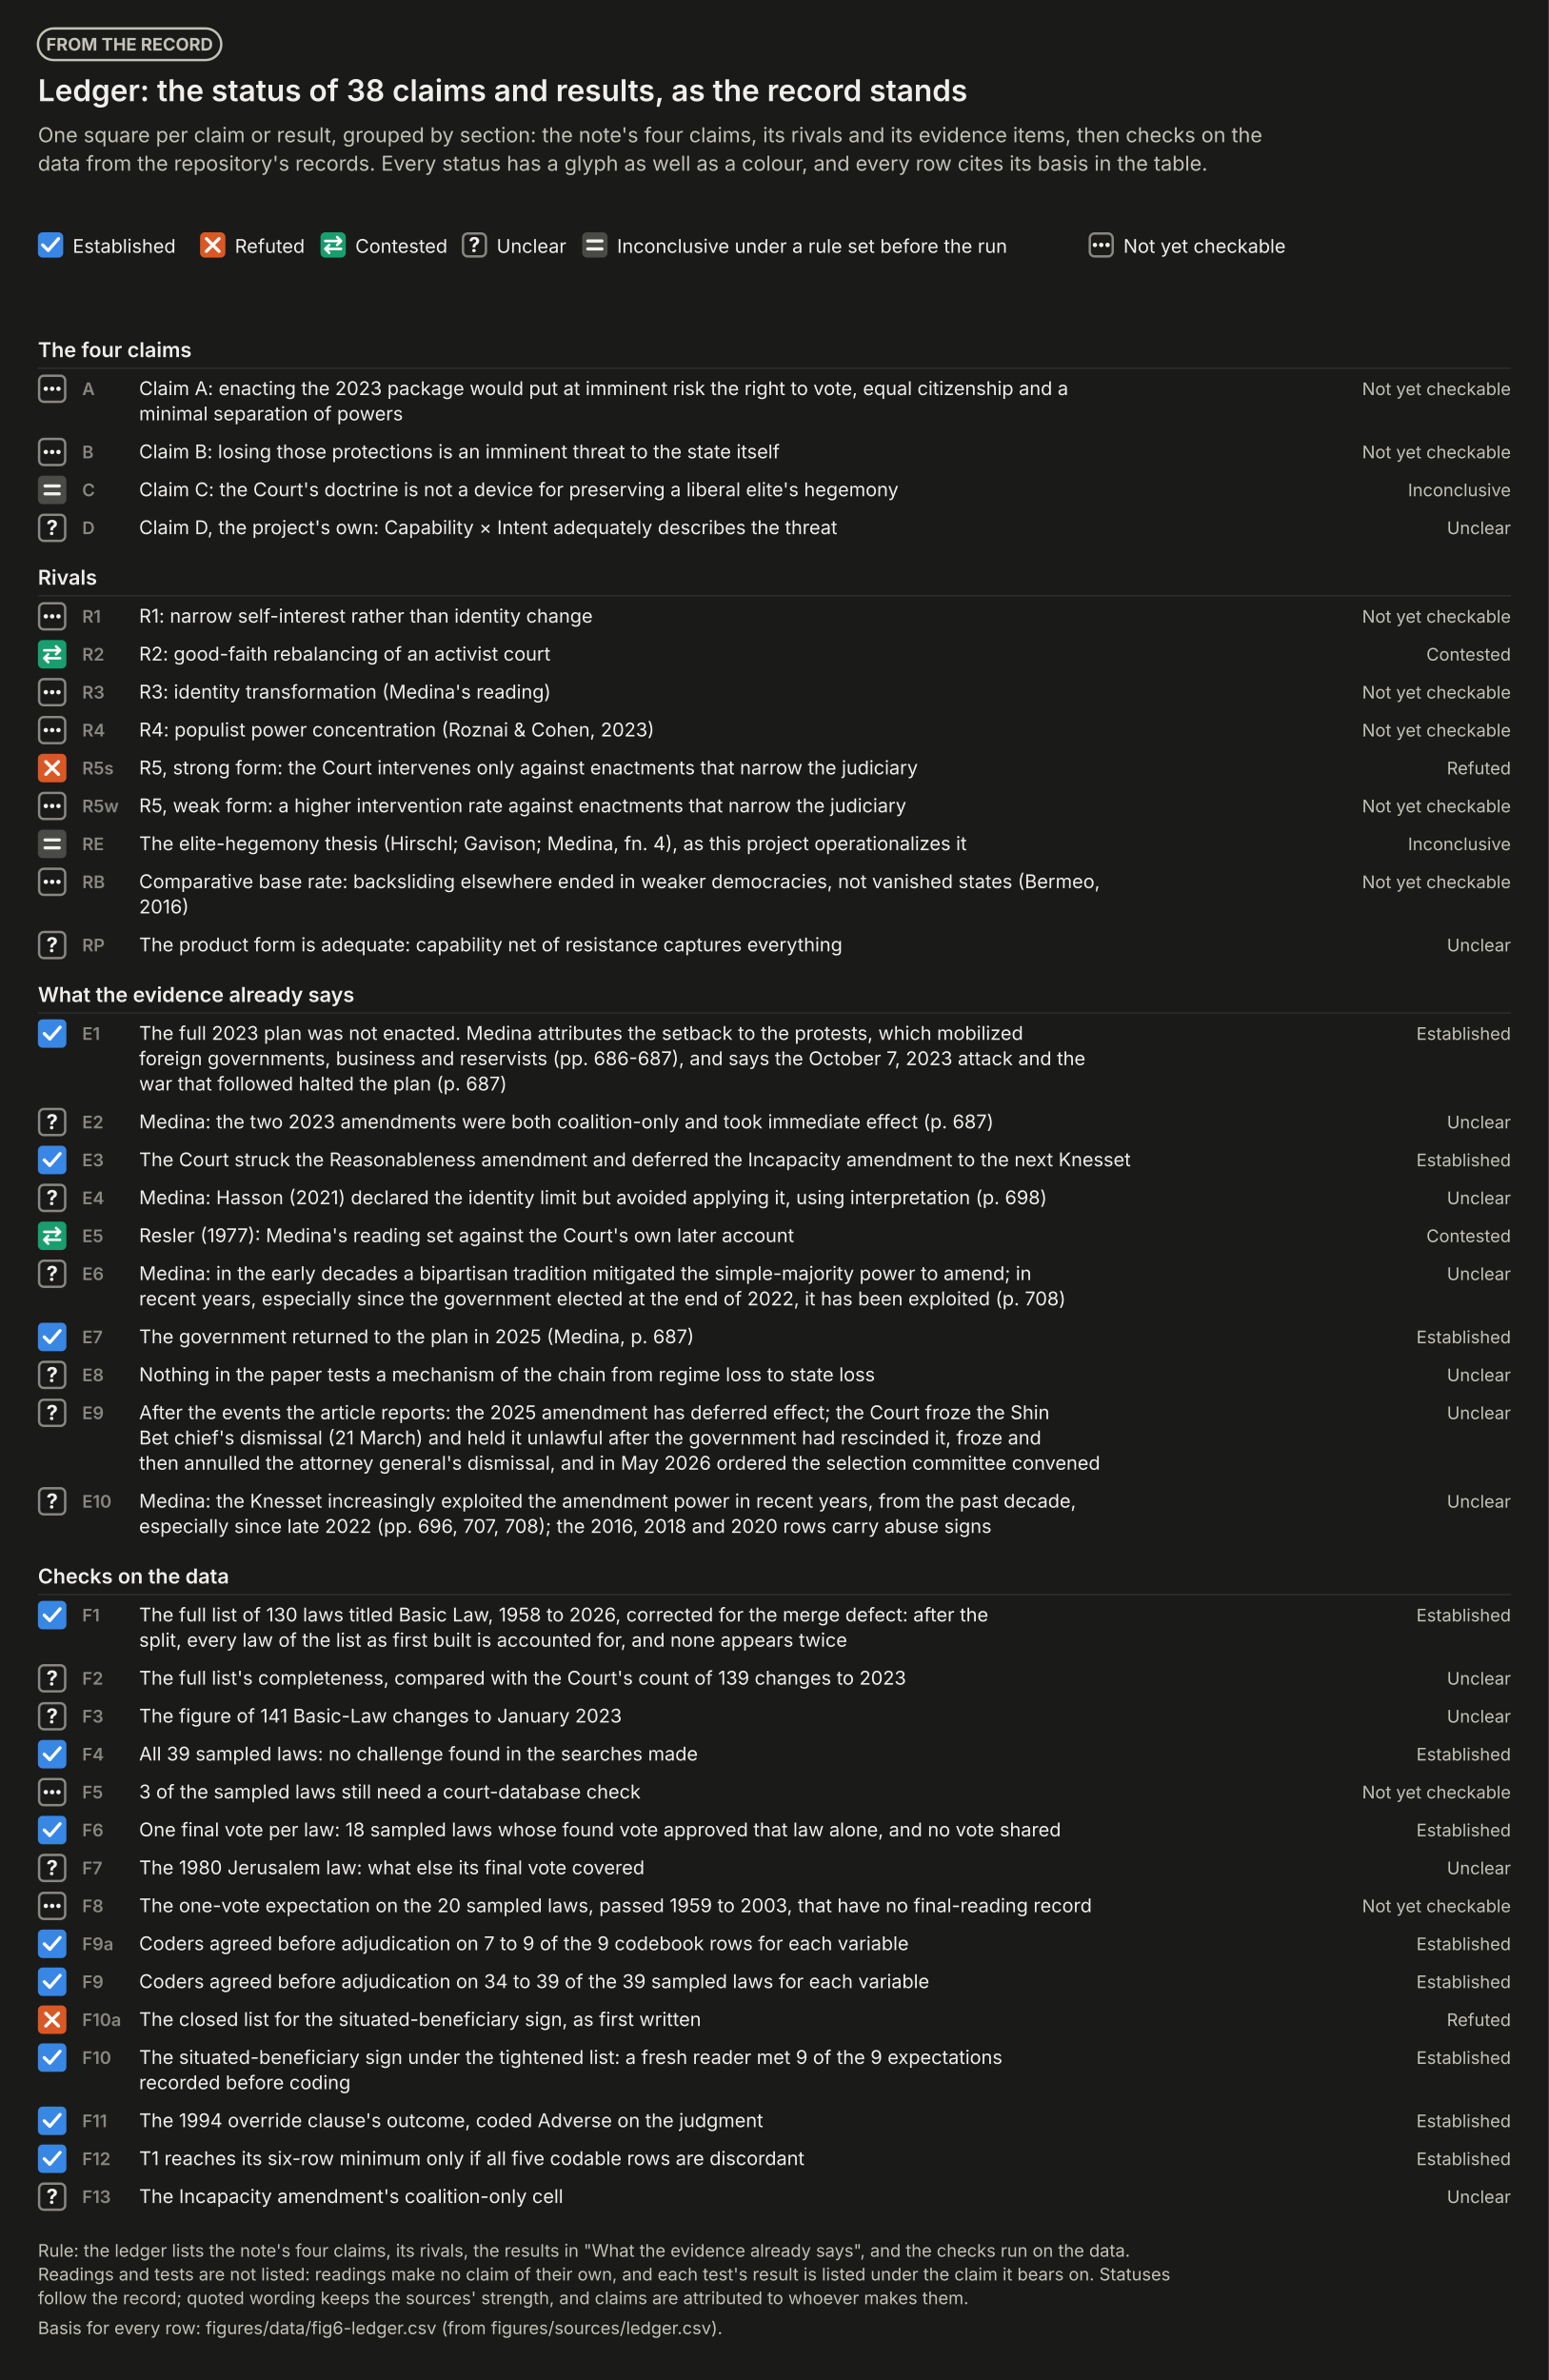
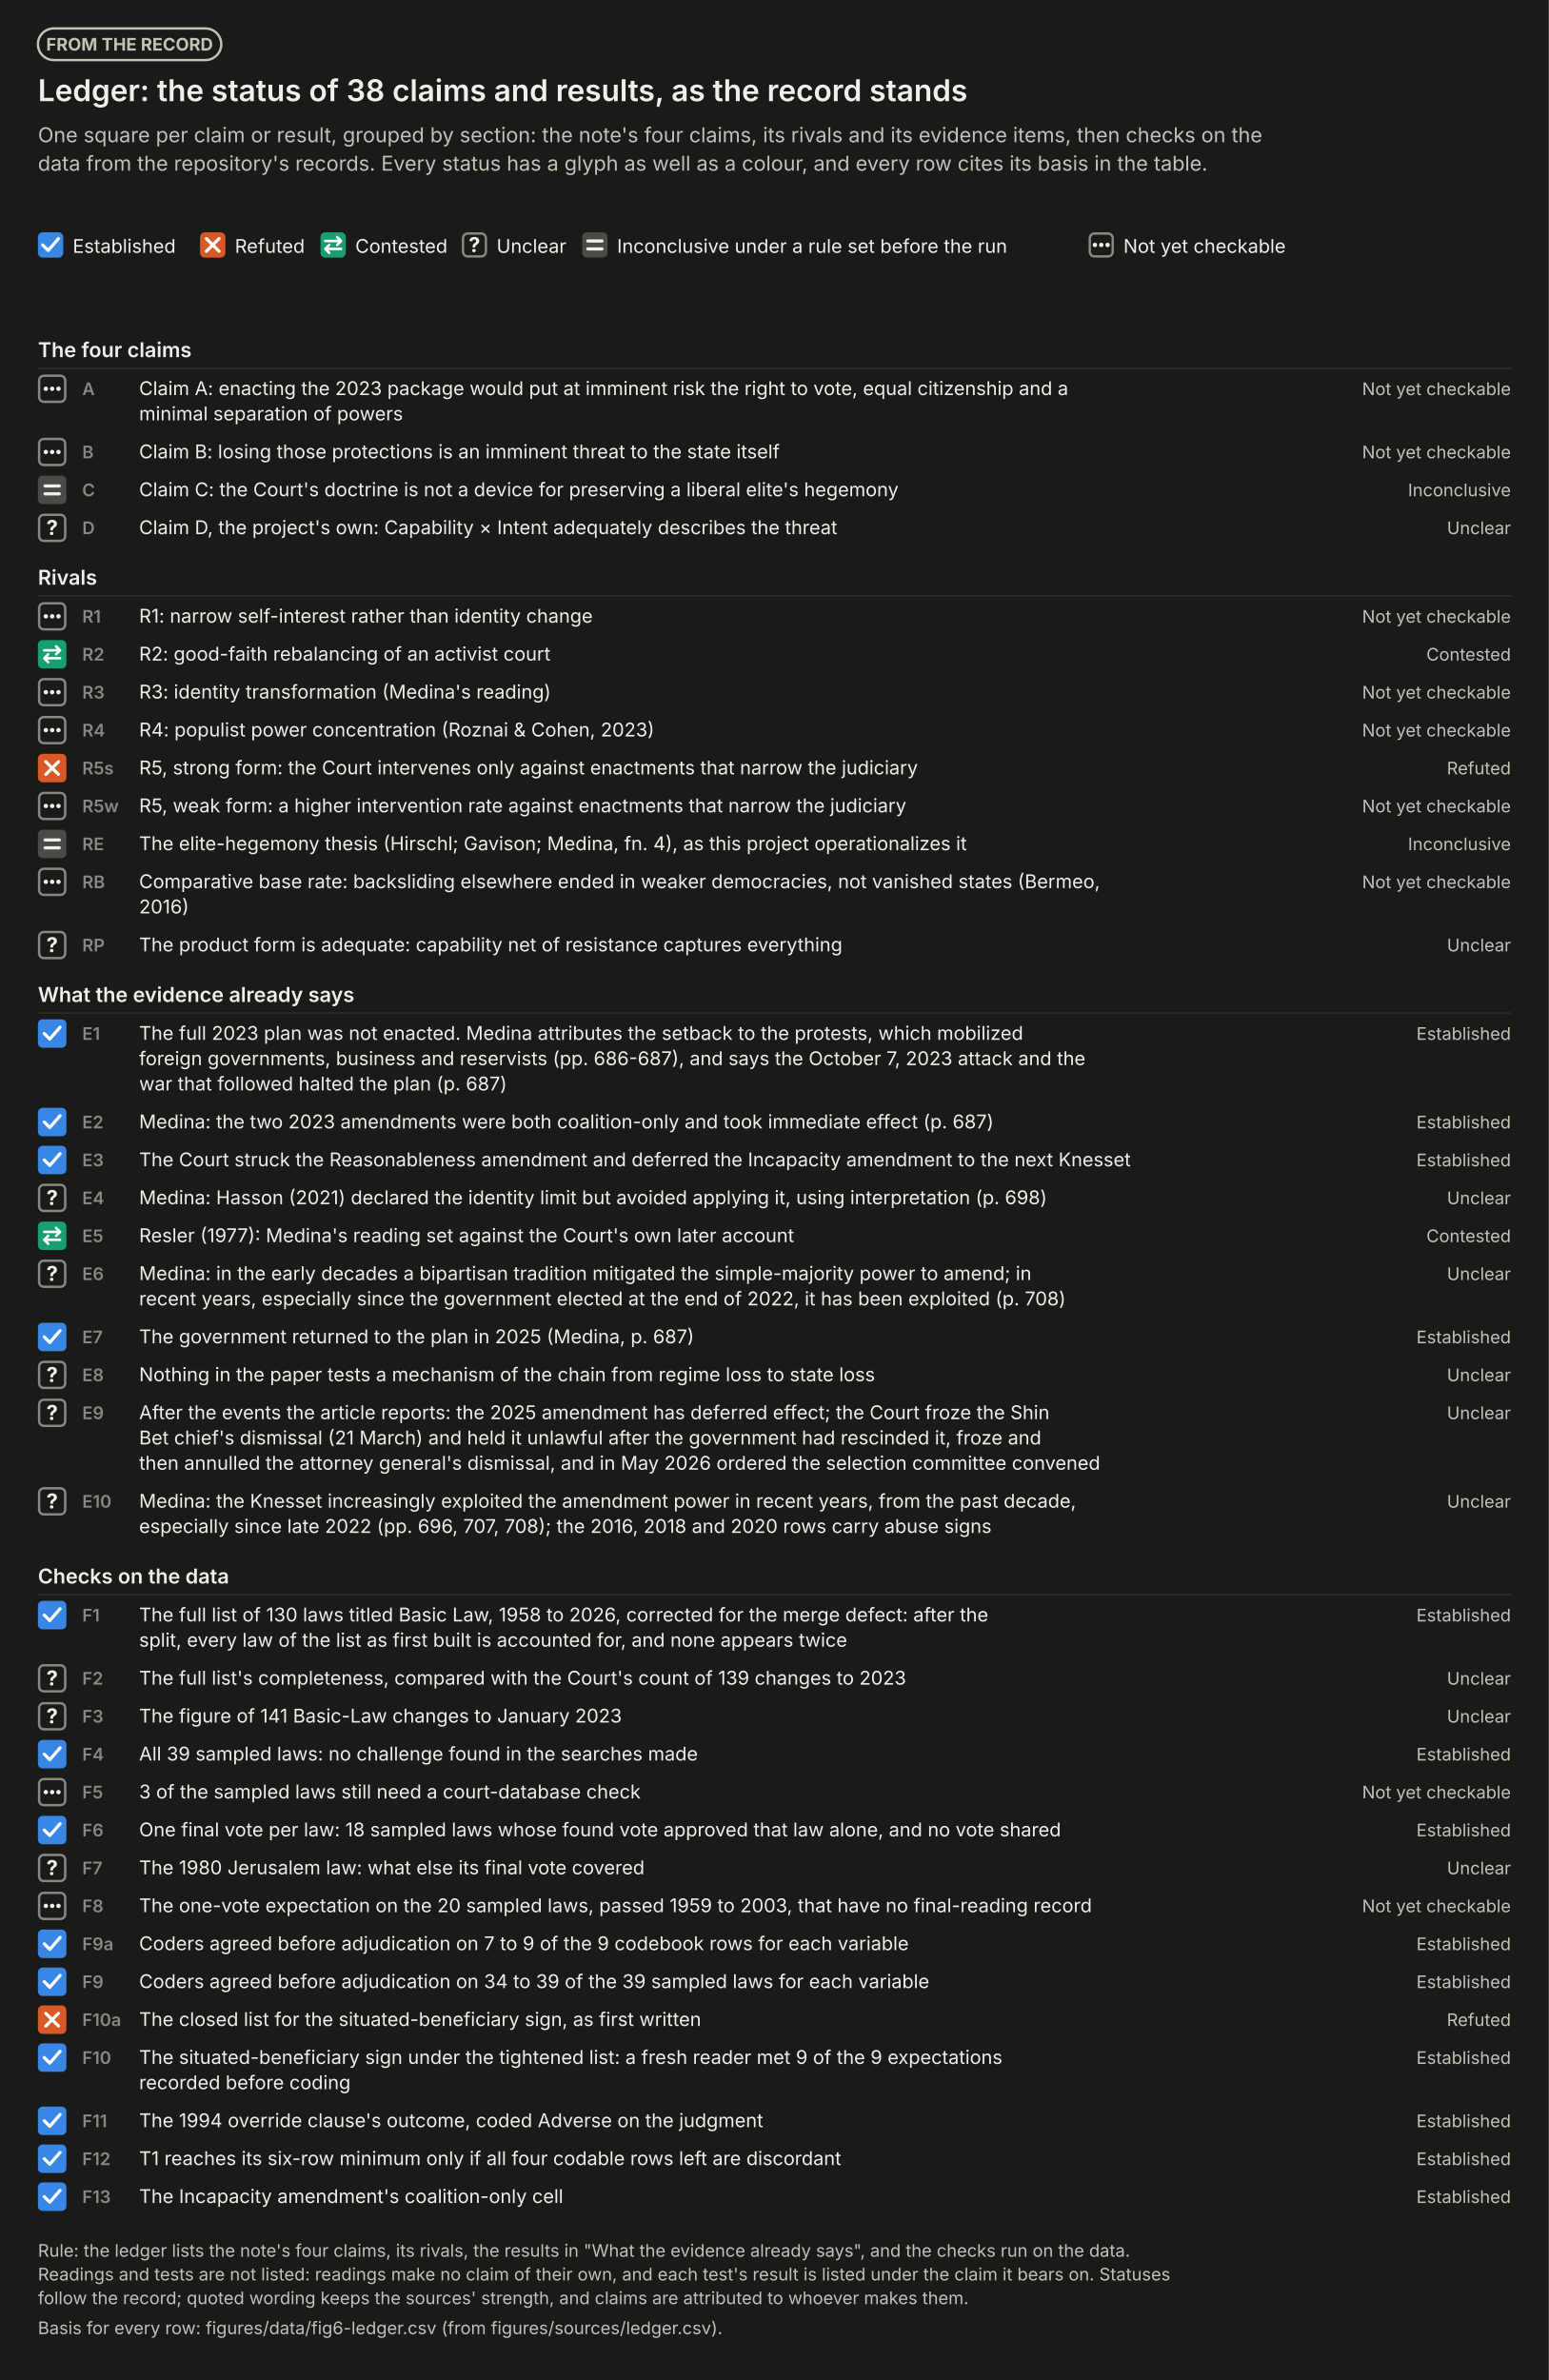
<svg xmlns="http://www.w3.org/2000/svg" width="980" height="1506" viewBox="0 0 980 1506" role="img" aria-labelledby="t d" font-family="system-ui, -apple-system, 'Segoe UI', sans-serif">
  <rect width="980" height="1506" fill="#1a1a19" />
  <rect x="24" y="18" width="116" height="20" rx="10" fill="none" stroke="#c3c2b7" stroke-width="1.5" />
  <text x="82.0" y="32.0" font-size="11" font-weight="bold" text-anchor="middle" fill="#c3c2b7">FROM THE RECORD</text>
  <text x="24.0" y="64.0" font-size="19" font-weight="600" text-anchor="start" fill="#f0efec">Ledger: the status of 38 claims and results, as the record stands</text>
  <text x="24.0" y="90.0" font-size="13" font-weight="normal" text-anchor="start" fill="#c3c2b7">One square per claim or result, grouped by section: the note's four claims, its rivals and its evidence items, then checks on the</text>
  <text x="24.0" y="108.0" font-size="13" font-weight="normal" text-anchor="start" fill="#c3c2b7">data from the repository's records. Every status has a glyph as well as a colour, and every row cites its basis in the table.</text>
  <rect x="24" y="147" width="16" height="16" rx="3" fill="#3987e5" />
  <polyline points="27.0,155.0 30.5,158.5 37.0,151.0" fill="none" stroke="#ffffff" stroke-width="2" stroke-linecap="round" stroke-linejoin="round" />
  <text x="46.0" y="160.0" font-size="12" font-weight="normal" text-anchor="start" fill="#f0efec">Established</text>
  <rect x="126.6" y="147" width="16" height="16" rx="3" fill="#d95926" />
  <path d="M130.6,151.0L138.6,159.0M138.6,151.0L130.6,159.0" stroke="#ffffff" stroke-width="2" stroke-linecap="round" />
  <text x="148.6" y="160.0" font-size="12" font-weight="normal" text-anchor="start" fill="#f0efec">Refuted</text>
  <rect x="202.8" y="147" width="16" height="16" rx="3" fill="#199e70" />
  <path d="M205.8,152.5H215.8M213.3,150.0L215.8,152.5L213.3,155.0M215.8,157.5H205.8M208.3,155.0L205.8,157.5L208.3,160.0" stroke="#ffffff" stroke-width="1.6" fill="none" stroke-linecap="round" stroke-linejoin="round" />
  <text x="224.8" y="160.0" font-size="12" font-weight="normal" text-anchor="start" fill="#f0efec">Contested</text>
  <rect x="292.95" y="147.75" width="14.5" height="14.5" rx="3" fill="none" stroke="#898781" stroke-width="1.5" />
  <text x="300.2" y="159.5" font-size="13" font-weight="bold" text-anchor="middle" fill="#f0efec">?</text>
  <text x="314.2" y="160.0" font-size="12" font-weight="normal" text-anchor="start" fill="#f0efec">Unclear</text>
  <rect x="368.4" y="147" width="16" height="16" rx="3" fill="#4a4a46" />
  <path d="M371.9,152.5H380.9M371.9,157.5H380.9" stroke="#f0efec" stroke-width="2" stroke-linecap="round" />
  <text x="390.4" y="160.0" font-size="12" font-weight="normal" text-anchor="start" fill="#f0efec">Inconclusive under a rule set before the run</text>
  <rect x="689.55" y="147.75" width="14.5" height="14.5" rx="3" fill="none" stroke="#898781" stroke-width="1.5" />
  <circle cx="692.8" cy="155.0" r="1.4" fill="#f0efec" />
  <circle cx="696.8" cy="155.0" r="1.4" fill="#f0efec" />
  <circle cx="700.8" cy="155.0" r="1.4" fill="#f0efec" />
  <text x="710.8" y="160.0" font-size="12" font-weight="normal" text-anchor="start" fill="#f0efec">Not yet checkable</text>
  <text x="24.0" y="226.0" font-size="13" font-weight="600" text-anchor="start" fill="#f0efec">The four claims</text>
  <line x1="24" x2="956" y1="233" y2="233" stroke="#2c2c2a" />
  <rect x="24.75" y="237.75" width="16.5" height="16.5" rx="3" fill="none" stroke="#898781" stroke-width="1.5" />
  <circle cx="29.0" cy="246.0" r="1.4" fill="#f0efec" />
  <circle cx="33.0" cy="246.0" r="1.4" fill="#f0efec" />
  <circle cx="37.0" cy="246.0" r="1.4" fill="#f0efec" />
  <text x="52.0" y="250.0" font-size="11" font-weight="600" text-anchor="start" fill="#898781">A</text>
  <text x="88.0" y="250.0" font-size="12" font-weight="normal" text-anchor="start" fill="#f0efec">Claim A: enacting the 2023 package would put at imminent risk the right to vote, equal citizenship and a</text>
  <text x="88.0" y="266.0" font-size="12" font-weight="normal" text-anchor="start" fill="#f0efec">minimal separation of powers</text>
  <text x="956.0" y="250.0" font-size="11" font-weight="normal" text-anchor="end" fill="#c3c2b7">Not yet checkable</text>
  <rect x="24.75" y="277.75" width="16.5" height="16.5" rx="3" fill="none" stroke="#898781" stroke-width="1.5" />
  <circle cx="29.0" cy="286.0" r="1.4" fill="#f0efec" />
  <circle cx="33.0" cy="286.0" r="1.4" fill="#f0efec" />
  <circle cx="37.0" cy="286.0" r="1.4" fill="#f0efec" />
  <text x="52.0" y="290.0" font-size="11" font-weight="600" text-anchor="start" fill="#898781">B</text>
  <text x="88.0" y="290.0" font-size="12" font-weight="normal" text-anchor="start" fill="#f0efec">Claim B: losing those protections is an imminent threat to the state itself</text>
  <text x="956.0" y="290.0" font-size="11" font-weight="normal" text-anchor="end" fill="#c3c2b7">Not yet checkable</text>
  <rect x="24" y="301" width="18" height="18" rx="3" fill="#4a4a46" />
  <path d="M28.5,307.5H37.5M28.5,312.5H37.5" stroke="#f0efec" stroke-width="2" stroke-linecap="round" />
  <text x="52.0" y="314.0" font-size="11" font-weight="600" text-anchor="start" fill="#898781">C</text>
  <text x="88.0" y="314.0" font-size="12" font-weight="normal" text-anchor="start" fill="#f0efec">Claim C: the Court's doctrine is not a device for preserving a liberal elite's hegemony</text>
  <text x="956.0" y="314.0" font-size="11" font-weight="normal" text-anchor="end" fill="#c3c2b7">Inconclusive</text>
  <rect x="24.75" y="325.75" width="16.5" height="16.5" rx="3" fill="none" stroke="#898781" stroke-width="1.5" />
  <text x="33.0" y="338.5" font-size="13" font-weight="bold" text-anchor="middle" fill="#f0efec">?</text>
  <text x="52.0" y="338.0" font-size="11" font-weight="600" text-anchor="start" fill="#898781">D</text>
  <text x="88.0" y="338.0" font-size="12" font-weight="normal" text-anchor="start" fill="#f0efec">Claim D, the project's own: Capability × Intent adequately describes the threat</text>
  <text x="956.0" y="338.0" font-size="11" font-weight="normal" text-anchor="end" fill="#c3c2b7">Unclear</text>
  <text x="24.0" y="370.0" font-size="13" font-weight="600" text-anchor="start" fill="#f0efec">Rivals</text>
  <line x1="24" x2="956" y1="377" y2="377" stroke="#2c2c2a" />
  <rect x="24.75" y="381.75" width="16.5" height="16.5" rx="3" fill="none" stroke="#898781" stroke-width="1.5" />
  <circle cx="29.0" cy="390.0" r="1.4" fill="#f0efec" />
  <circle cx="33.0" cy="390.0" r="1.4" fill="#f0efec" />
  <circle cx="37.0" cy="390.0" r="1.4" fill="#f0efec" />
  <text x="52.0" y="394.0" font-size="11" font-weight="600" text-anchor="start" fill="#898781">R1</text>
  <text x="88.0" y="394.0" font-size="12" font-weight="normal" text-anchor="start" fill="#f0efec">R1: narrow self-interest rather than identity change</text>
  <text x="956.0" y="394.0" font-size="11" font-weight="normal" text-anchor="end" fill="#c3c2b7">Not yet checkable</text>
  <rect x="24" y="405" width="18" height="18" rx="3" fill="#199e70" />
  <path d="M28.0,411.5H38.0M35.5,409.0L38.0,411.5L35.5,414.0M38.0,416.5H28.0M30.5,414.0L28.0,416.5L30.5,419.0" stroke="#ffffff" stroke-width="1.6" fill="none" stroke-linecap="round" stroke-linejoin="round" />
  <text x="52.0" y="418.0" font-size="11" font-weight="600" text-anchor="start" fill="#898781">R2</text>
  <text x="88.0" y="418.0" font-size="12" font-weight="normal" text-anchor="start" fill="#f0efec">R2: good-faith rebalancing of an activist court</text>
  <text x="956.0" y="418.0" font-size="11" font-weight="normal" text-anchor="end" fill="#c3c2b7">Contested</text>
  <rect x="24.75" y="429.75" width="16.5" height="16.5" rx="3" fill="none" stroke="#898781" stroke-width="1.5" />
  <circle cx="29.0" cy="438.0" r="1.4" fill="#f0efec" />
  <circle cx="33.0" cy="438.0" r="1.4" fill="#f0efec" />
  <circle cx="37.0" cy="438.0" r="1.4" fill="#f0efec" />
  <text x="52.0" y="442.0" font-size="11" font-weight="600" text-anchor="start" fill="#898781">R3</text>
  <text x="88.0" y="442.0" font-size="12" font-weight="normal" text-anchor="start" fill="#f0efec">R3: identity transformation (Medina's reading)</text>
  <text x="956.0" y="442.0" font-size="11" font-weight="normal" text-anchor="end" fill="#c3c2b7">Not yet checkable</text>
  <rect x="24.75" y="453.75" width="16.5" height="16.5" rx="3" fill="none" stroke="#898781" stroke-width="1.5" />
  <circle cx="29.0" cy="462.0" r="1.4" fill="#f0efec" />
  <circle cx="33.0" cy="462.0" r="1.4" fill="#f0efec" />
  <circle cx="37.0" cy="462.0" r="1.4" fill="#f0efec" />
  <text x="52.0" y="466.0" font-size="11" font-weight="600" text-anchor="start" fill="#898781">R4</text>
  <text x="88.0" y="466.0" font-size="12" font-weight="normal" text-anchor="start" fill="#f0efec">R4: populist power concentration (Roznai &amp; Cohen, 2023)</text>
  <text x="956.0" y="466.0" font-size="11" font-weight="normal" text-anchor="end" fill="#c3c2b7">Not yet checkable</text>
  <rect x="24" y="477" width="18" height="18" rx="3" fill="#d95926" />
  <path d="M29.0,482.0L37.0,490.0M37.0,482.0L29.0,490.0" stroke="#ffffff" stroke-width="2" stroke-linecap="round" />
  <text x="52.0" y="490.0" font-size="11" font-weight="600" text-anchor="start" fill="#898781">R5s</text>
  <text x="88.0" y="490.0" font-size="12" font-weight="normal" text-anchor="start" fill="#f0efec">R5, strong form: the Court intervenes only against enactments that narrow the judiciary</text>
  <text x="956.0" y="490.0" font-size="11" font-weight="normal" text-anchor="end" fill="#c3c2b7">Refuted</text>
  <rect x="24.75" y="501.75" width="16.5" height="16.5" rx="3" fill="none" stroke="#898781" stroke-width="1.5" />
  <circle cx="29.0" cy="510.0" r="1.4" fill="#f0efec" />
  <circle cx="33.0" cy="510.0" r="1.4" fill="#f0efec" />
  <circle cx="37.0" cy="510.0" r="1.4" fill="#f0efec" />
  <text x="52.0" y="514.0" font-size="11" font-weight="600" text-anchor="start" fill="#898781">R5w</text>
  <text x="88.0" y="514.0" font-size="12" font-weight="normal" text-anchor="start" fill="#f0efec">R5, weak form: a higher intervention rate against enactments that narrow the judiciary</text>
  <text x="956.0" y="514.0" font-size="11" font-weight="normal" text-anchor="end" fill="#c3c2b7">Not yet checkable</text>
  <rect x="24" y="525" width="18" height="18" rx="3" fill="#4a4a46" />
  <path d="M28.5,531.5H37.5M28.5,536.5H37.5" stroke="#f0efec" stroke-width="2" stroke-linecap="round" />
  <text x="52.0" y="538.0" font-size="11" font-weight="600" text-anchor="start" fill="#898781">RE</text>
  <text x="88.0" y="538.0" font-size="12" font-weight="normal" text-anchor="start" fill="#f0efec">The elite-hegemony thesis (Hirschl; Gavison; Medina, fn. 4), as this project operationalizes it</text>
  <text x="956.0" y="538.0" font-size="11" font-weight="normal" text-anchor="end" fill="#c3c2b7">Inconclusive</text>
  <rect x="24.75" y="549.75" width="16.5" height="16.5" rx="3" fill="none" stroke="#898781" stroke-width="1.5" />
  <circle cx="29.0" cy="558.0" r="1.4" fill="#f0efec" />
  <circle cx="33.0" cy="558.0" r="1.4" fill="#f0efec" />
  <circle cx="37.0" cy="558.0" r="1.4" fill="#f0efec" />
  <text x="52.0" y="562.0" font-size="11" font-weight="600" text-anchor="start" fill="#898781">RB</text>
  <text x="88.0" y="562.0" font-size="12" font-weight="normal" text-anchor="start" fill="#f0efec">Comparative base rate: backsliding elsewhere ended in weaker democracies, not vanished states (Bermeo,</text>
  <text x="88.0" y="578.0" font-size="12" font-weight="normal" text-anchor="start" fill="#f0efec">2016)</text>
  <text x="956.0" y="562.0" font-size="11" font-weight="normal" text-anchor="end" fill="#c3c2b7">Not yet checkable</text>
  <rect x="24.75" y="589.75" width="16.5" height="16.5" rx="3" fill="none" stroke="#898781" stroke-width="1.5" />
  <text x="33.0" y="602.5" font-size="13" font-weight="bold" text-anchor="middle" fill="#f0efec">?</text>
  <text x="52.0" y="602.0" font-size="11" font-weight="600" text-anchor="start" fill="#898781">RP</text>
  <text x="88.0" y="602.0" font-size="12" font-weight="normal" text-anchor="start" fill="#f0efec">The product form is adequate: capability net of resistance captures everything</text>
  <text x="956.0" y="602.0" font-size="11" font-weight="normal" text-anchor="end" fill="#c3c2b7">Unclear</text>
  <text x="24.0" y="634.0" font-size="13" font-weight="600" text-anchor="start" fill="#f0efec">What the evidence already says</text>
  <line x1="24" x2="956" y1="641" y2="641" stroke="#2c2c2a" />
  <rect x="24" y="645" width="18" height="18" rx="3" fill="#3987e5" />
  <polyline points="28.0,654.0 31.5,657.5 38.0,650.0" fill="none" stroke="#ffffff" stroke-width="2" stroke-linecap="round" stroke-linejoin="round" />
  <text x="52.0" y="658.0" font-size="11" font-weight="600" text-anchor="start" fill="#898781">E1</text>
  <text x="88.0" y="658.0" font-size="12" font-weight="normal" text-anchor="start" fill="#f0efec">The full 2023 plan was not enacted. Medina attributes the setback to the protests, which mobilized</text>
  <text x="88.0" y="674.0" font-size="12" font-weight="normal" text-anchor="start" fill="#f0efec">foreign governments, business and reservists (pp. 686-687), and says the October 7, 2023 attack and the</text>
  <text x="88.0" y="690.0" font-size="12" font-weight="normal" text-anchor="start" fill="#f0efec">war that followed halted the plan (p. 687)</text>
  <text x="956.0" y="658.0" font-size="11" font-weight="normal" text-anchor="end" fill="#c3c2b7">Established</text>
-   <rect x="24.75" y="701.75" width="16.5" height="16.5" rx="3" fill="none" stroke="#898781" stroke-width="1.5" />
-   <text x="33.0" y="714.5" font-size="13" font-weight="bold" text-anchor="middle" fill="#f0efec">?</text>
+   <rect x="24" y="701" width="18" height="18" rx="3" fill="#3987e5" />
+   <polyline points="28.0,710.0 31.5,713.5 38.0,706.0" fill="none" stroke="#ffffff" stroke-width="2" stroke-linecap="round" stroke-linejoin="round" />
  <text x="52.0" y="714.0" font-size="11" font-weight="600" text-anchor="start" fill="#898781">E2</text>
  <text x="88.0" y="714.0" font-size="12" font-weight="normal" text-anchor="start" fill="#f0efec">Medina: the two 2023 amendments were both coalition-only and took immediate effect (p. 687)</text>
-   <text x="956.0" y="714.0" font-size="11" font-weight="normal" text-anchor="end" fill="#c3c2b7">Unclear</text>
+   <text x="956.0" y="714.0" font-size="11" font-weight="normal" text-anchor="end" fill="#c3c2b7">Established</text>
  <rect x="24" y="725" width="18" height="18" rx="3" fill="#3987e5" />
  <polyline points="28.0,734.0 31.5,737.5 38.0,730.0" fill="none" stroke="#ffffff" stroke-width="2" stroke-linecap="round" stroke-linejoin="round" />
  <text x="52.0" y="738.0" font-size="11" font-weight="600" text-anchor="start" fill="#898781">E3</text>
  <text x="88.0" y="738.0" font-size="12" font-weight="normal" text-anchor="start" fill="#f0efec">The Court struck the Reasonableness amendment and deferred the Incapacity amendment to the next Knesset</text>
  <text x="956.0" y="738.0" font-size="11" font-weight="normal" text-anchor="end" fill="#c3c2b7">Established</text>
  <rect x="24.75" y="749.75" width="16.5" height="16.5" rx="3" fill="none" stroke="#898781" stroke-width="1.5" />
  <text x="33.0" y="762.5" font-size="13" font-weight="bold" text-anchor="middle" fill="#f0efec">?</text>
  <text x="52.0" y="762.0" font-size="11" font-weight="600" text-anchor="start" fill="#898781">E4</text>
  <text x="88.0" y="762.0" font-size="12" font-weight="normal" text-anchor="start" fill="#f0efec">Medina: Hasson (2021) declared the identity limit but avoided applying it, using interpretation (p. 698)</text>
  <text x="956.0" y="762.0" font-size="11" font-weight="normal" text-anchor="end" fill="#c3c2b7">Unclear</text>
  <rect x="24" y="773" width="18" height="18" rx="3" fill="#199e70" />
  <path d="M28.0,779.5H38.0M35.5,777.0L38.0,779.5L35.5,782.0M38.0,784.5H28.0M30.5,782.0L28.0,784.5L30.5,787.0" stroke="#ffffff" stroke-width="1.6" fill="none" stroke-linecap="round" stroke-linejoin="round" />
  <text x="52.0" y="786.0" font-size="11" font-weight="600" text-anchor="start" fill="#898781">E5</text>
  <text x="88.0" y="786.0" font-size="12" font-weight="normal" text-anchor="start" fill="#f0efec">Resler (1977): Medina's reading set against the Court's own later account</text>
  <text x="956.0" y="786.0" font-size="11" font-weight="normal" text-anchor="end" fill="#c3c2b7">Contested</text>
  <rect x="24.75" y="797.75" width="16.5" height="16.5" rx="3" fill="none" stroke="#898781" stroke-width="1.5" />
  <text x="33.0" y="810.5" font-size="13" font-weight="bold" text-anchor="middle" fill="#f0efec">?</text>
  <text x="52.0" y="810.0" font-size="11" font-weight="600" text-anchor="start" fill="#898781">E6</text>
  <text x="88.0" y="810.0" font-size="12" font-weight="normal" text-anchor="start" fill="#f0efec">Medina: in the early decades a bipartisan tradition mitigated the simple-majority power to amend; in</text>
  <text x="88.0" y="826.0" font-size="12" font-weight="normal" text-anchor="start" fill="#f0efec">recent years, especially since the government elected at the end of 2022, it has been exploited (p. 708)</text>
  <text x="956.0" y="810.0" font-size="11" font-weight="normal" text-anchor="end" fill="#c3c2b7">Unclear</text>
  <rect x="24" y="837" width="18" height="18" rx="3" fill="#3987e5" />
  <polyline points="28.0,846.0 31.5,849.5 38.0,842.0" fill="none" stroke="#ffffff" stroke-width="2" stroke-linecap="round" stroke-linejoin="round" />
  <text x="52.0" y="850.0" font-size="11" font-weight="600" text-anchor="start" fill="#898781">E7</text>
  <text x="88.0" y="850.0" font-size="12" font-weight="normal" text-anchor="start" fill="#f0efec">The government returned to the plan in 2025 (Medina, p. 687)</text>
  <text x="956.0" y="850.0" font-size="11" font-weight="normal" text-anchor="end" fill="#c3c2b7">Established</text>
  <rect x="24.75" y="861.75" width="16.5" height="16.5" rx="3" fill="none" stroke="#898781" stroke-width="1.5" />
  <text x="33.0" y="874.5" font-size="13" font-weight="bold" text-anchor="middle" fill="#f0efec">?</text>
  <text x="52.0" y="874.0" font-size="11" font-weight="600" text-anchor="start" fill="#898781">E8</text>
  <text x="88.0" y="874.0" font-size="12" font-weight="normal" text-anchor="start" fill="#f0efec">Nothing in the paper tests a mechanism of the chain from regime loss to state loss</text>
  <text x="956.0" y="874.0" font-size="11" font-weight="normal" text-anchor="end" fill="#c3c2b7">Unclear</text>
  <rect x="24.75" y="885.75" width="16.5" height="16.5" rx="3" fill="none" stroke="#898781" stroke-width="1.5" />
  <text x="33.0" y="898.5" font-size="13" font-weight="bold" text-anchor="middle" fill="#f0efec">?</text>
  <text x="52.0" y="898.0" font-size="11" font-weight="600" text-anchor="start" fill="#898781">E9</text>
  <text x="88.0" y="898.0" font-size="12" font-weight="normal" text-anchor="start" fill="#f0efec">After the events the article reports: the 2025 amendment has deferred effect; the Court froze the Shin</text>
  <text x="88.0" y="914.0" font-size="12" font-weight="normal" text-anchor="start" fill="#f0efec">Bet chief's dismissal (21 March) and held it unlawful after the government had rescinded it, froze and</text>
  <text x="88.0" y="930.0" font-size="12" font-weight="normal" text-anchor="start" fill="#f0efec">then annulled the attorney general's dismissal, and in May 2026 ordered the selection committee convened</text>
  <text x="956.0" y="898.0" font-size="11" font-weight="normal" text-anchor="end" fill="#c3c2b7">Unclear</text>
  <rect x="24.75" y="941.75" width="16.5" height="16.5" rx="3" fill="none" stroke="#898781" stroke-width="1.5" />
  <text x="33.0" y="954.5" font-size="13" font-weight="bold" text-anchor="middle" fill="#f0efec">?</text>
  <text x="52.0" y="954.0" font-size="11" font-weight="600" text-anchor="start" fill="#898781">E10</text>
  <text x="88.0" y="954.0" font-size="12" font-weight="normal" text-anchor="start" fill="#f0efec">Medina: the Knesset increasingly exploited the amendment power in recent years, from the past decade,</text>
  <text x="88.0" y="970.0" font-size="12" font-weight="normal" text-anchor="start" fill="#f0efec">especially since late 2022 (pp. 696, 707, 708); the 2016, 2018 and 2020 rows carry abuse signs</text>
  <text x="956.0" y="954.0" font-size="11" font-weight="normal" text-anchor="end" fill="#c3c2b7">Unclear</text>
  <text x="24.0" y="1002.0" font-size="13" font-weight="600" text-anchor="start" fill="#f0efec">Checks on the data</text>
  <line x1="24" x2="956" y1="1009" y2="1009" stroke="#2c2c2a" />
  <rect x="24" y="1013" width="18" height="18" rx="3" fill="#3987e5" />
  <polyline points="28.0,1022.0 31.5,1025.5 38.0,1018.0" fill="none" stroke="#ffffff" stroke-width="2" stroke-linecap="round" stroke-linejoin="round" />
  <text x="52.0" y="1026.0" font-size="11" font-weight="600" text-anchor="start" fill="#898781">F1</text>
  <text x="88.0" y="1026.0" font-size="12" font-weight="normal" text-anchor="start" fill="#f0efec">The full list of 130 laws titled Basic Law, 1958 to 2026, corrected for the merge defect: after the</text>
  <text x="88.0" y="1042.0" font-size="12" font-weight="normal" text-anchor="start" fill="#f0efec">split, every law of the list as first built is accounted for, and none appears twice</text>
  <text x="956.0" y="1026.0" font-size="11" font-weight="normal" text-anchor="end" fill="#c3c2b7">Established</text>
  <rect x="24.75" y="1053.75" width="16.5" height="16.5" rx="3" fill="none" stroke="#898781" stroke-width="1.5" />
  <text x="33.0" y="1066.5" font-size="13" font-weight="bold" text-anchor="middle" fill="#f0efec">?</text>
  <text x="52.0" y="1066.0" font-size="11" font-weight="600" text-anchor="start" fill="#898781">F2</text>
  <text x="88.0" y="1066.0" font-size="12" font-weight="normal" text-anchor="start" fill="#f0efec">The full list's completeness, compared with the Court's count of 139 changes to 2023</text>
  <text x="956.0" y="1066.0" font-size="11" font-weight="normal" text-anchor="end" fill="#c3c2b7">Unclear</text>
  <rect x="24.75" y="1077.75" width="16.5" height="16.5" rx="3" fill="none" stroke="#898781" stroke-width="1.5" />
  <text x="33.0" y="1090.5" font-size="13" font-weight="bold" text-anchor="middle" fill="#f0efec">?</text>
  <text x="52.0" y="1090.0" font-size="11" font-weight="600" text-anchor="start" fill="#898781">F3</text>
  <text x="88.0" y="1090.0" font-size="12" font-weight="normal" text-anchor="start" fill="#f0efec">The figure of 141 Basic-Law changes to January 2023</text>
  <text x="956.0" y="1090.0" font-size="11" font-weight="normal" text-anchor="end" fill="#c3c2b7">Unclear</text>
  <rect x="24" y="1101" width="18" height="18" rx="3" fill="#3987e5" />
  <polyline points="28.0,1110.0 31.5,1113.5 38.0,1106.0" fill="none" stroke="#ffffff" stroke-width="2" stroke-linecap="round" stroke-linejoin="round" />
  <text x="52.0" y="1114.0" font-size="11" font-weight="600" text-anchor="start" fill="#898781">F4</text>
  <text x="88.0" y="1114.0" font-size="12" font-weight="normal" text-anchor="start" fill="#f0efec">All 39 sampled laws: no challenge found in the searches made</text>
  <text x="956.0" y="1114.0" font-size="11" font-weight="normal" text-anchor="end" fill="#c3c2b7">Established</text>
  <rect x="24.75" y="1125.75" width="16.5" height="16.5" rx="3" fill="none" stroke="#898781" stroke-width="1.5" />
  <circle cx="29.0" cy="1134.0" r="1.4" fill="#f0efec" />
  <circle cx="33.0" cy="1134.0" r="1.4" fill="#f0efec" />
  <circle cx="37.0" cy="1134.0" r="1.4" fill="#f0efec" />
  <text x="52.0" y="1138.0" font-size="11" font-weight="600" text-anchor="start" fill="#898781">F5</text>
  <text x="88.0" y="1138.0" font-size="12" font-weight="normal" text-anchor="start" fill="#f0efec">3 of the sampled laws still need a court-database check</text>
  <text x="956.0" y="1138.0" font-size="11" font-weight="normal" text-anchor="end" fill="#c3c2b7">Not yet checkable</text>
  <rect x="24" y="1149" width="18" height="18" rx="3" fill="#3987e5" />
  <polyline points="28.0,1158.0 31.5,1161.5 38.0,1154.0" fill="none" stroke="#ffffff" stroke-width="2" stroke-linecap="round" stroke-linejoin="round" />
  <text x="52.0" y="1162.0" font-size="11" font-weight="600" text-anchor="start" fill="#898781">F6</text>
  <text x="88.0" y="1162.0" font-size="12" font-weight="normal" text-anchor="start" fill="#f0efec">One final vote per law: 18 sampled laws whose found vote approved that law alone, and no vote shared</text>
  <text x="956.0" y="1162.0" font-size="11" font-weight="normal" text-anchor="end" fill="#c3c2b7">Established</text>
  <rect x="24.75" y="1173.75" width="16.5" height="16.5" rx="3" fill="none" stroke="#898781" stroke-width="1.5" />
  <text x="33.0" y="1186.5" font-size="13" font-weight="bold" text-anchor="middle" fill="#f0efec">?</text>
  <text x="52.0" y="1186.0" font-size="11" font-weight="600" text-anchor="start" fill="#898781">F7</text>
  <text x="88.0" y="1186.0" font-size="12" font-weight="normal" text-anchor="start" fill="#f0efec">The 1980 Jerusalem law: what else its final vote covered</text>
  <text x="956.0" y="1186.0" font-size="11" font-weight="normal" text-anchor="end" fill="#c3c2b7">Unclear</text>
  <rect x="24.75" y="1197.75" width="16.5" height="16.5" rx="3" fill="none" stroke="#898781" stroke-width="1.5" />
  <circle cx="29.0" cy="1206.0" r="1.4" fill="#f0efec" />
  <circle cx="33.0" cy="1206.0" r="1.4" fill="#f0efec" />
  <circle cx="37.0" cy="1206.0" r="1.4" fill="#f0efec" />
  <text x="52.0" y="1210.0" font-size="11" font-weight="600" text-anchor="start" fill="#898781">F8</text>
  <text x="88.0" y="1210.0" font-size="12" font-weight="normal" text-anchor="start" fill="#f0efec">The one-vote expectation on the 20 sampled laws, passed 1959 to 2003, that have no final-reading record</text>
  <text x="956.0" y="1210.0" font-size="11" font-weight="normal" text-anchor="end" fill="#c3c2b7">Not yet checkable</text>
  <rect x="24" y="1221" width="18" height="18" rx="3" fill="#3987e5" />
  <polyline points="28.0,1230.0 31.5,1233.5 38.0,1226.0" fill="none" stroke="#ffffff" stroke-width="2" stroke-linecap="round" stroke-linejoin="round" />
  <text x="52.0" y="1234.0" font-size="11" font-weight="600" text-anchor="start" fill="#898781">F9a</text>
  <text x="88.0" y="1234.0" font-size="12" font-weight="normal" text-anchor="start" fill="#f0efec">Coders agreed before adjudication on 7 to 9 of the 9 codebook rows for each variable</text>
  <text x="956.0" y="1234.0" font-size="11" font-weight="normal" text-anchor="end" fill="#c3c2b7">Established</text>
  <rect x="24" y="1245" width="18" height="18" rx="3" fill="#3987e5" />
  <polyline points="28.0,1254.0 31.5,1257.5 38.0,1250.0" fill="none" stroke="#ffffff" stroke-width="2" stroke-linecap="round" stroke-linejoin="round" />
  <text x="52.0" y="1258.0" font-size="11" font-weight="600" text-anchor="start" fill="#898781">F9</text>
  <text x="88.0" y="1258.0" font-size="12" font-weight="normal" text-anchor="start" fill="#f0efec">Coders agreed before adjudication on 34 to 39 of the 39 sampled laws for each variable</text>
  <text x="956.0" y="1258.0" font-size="11" font-weight="normal" text-anchor="end" fill="#c3c2b7">Established</text>
  <rect x="24" y="1269" width="18" height="18" rx="3" fill="#d95926" />
  <path d="M29.0,1274.0L37.0,1282.0M37.0,1274.0L29.0,1282.0" stroke="#ffffff" stroke-width="2" stroke-linecap="round" />
  <text x="52.0" y="1282.0" font-size="11" font-weight="600" text-anchor="start" fill="#898781">F10a</text>
  <text x="88.0" y="1282.0" font-size="12" font-weight="normal" text-anchor="start" fill="#f0efec">The closed list for the situated-beneficiary sign, as first written</text>
  <text x="956.0" y="1282.0" font-size="11" font-weight="normal" text-anchor="end" fill="#c3c2b7">Refuted</text>
  <rect x="24" y="1293" width="18" height="18" rx="3" fill="#3987e5" />
  <polyline points="28.0,1302.0 31.5,1305.5 38.0,1298.0" fill="none" stroke="#ffffff" stroke-width="2" stroke-linecap="round" stroke-linejoin="round" />
  <text x="52.0" y="1306.0" font-size="11" font-weight="600" text-anchor="start" fill="#898781">F10</text>
  <text x="88.0" y="1306.0" font-size="12" font-weight="normal" text-anchor="start" fill="#f0efec">The situated-beneficiary sign under the tightened list: a fresh reader met 9 of the 9 expectations</text>
  <text x="88.0" y="1322.0" font-size="12" font-weight="normal" text-anchor="start" fill="#f0efec">recorded before coding</text>
  <text x="956.0" y="1306.0" font-size="11" font-weight="normal" text-anchor="end" fill="#c3c2b7">Established</text>
  <rect x="24" y="1333" width="18" height="18" rx="3" fill="#3987e5" />
  <polyline points="28.0,1342.0 31.5,1345.5 38.0,1338.0" fill="none" stroke="#ffffff" stroke-width="2" stroke-linecap="round" stroke-linejoin="round" />
  <text x="52.0" y="1346.0" font-size="11" font-weight="600" text-anchor="start" fill="#898781">F11</text>
  <text x="88.0" y="1346.0" font-size="12" font-weight="normal" text-anchor="start" fill="#f0efec">The 1994 override clause's outcome, coded Adverse on the judgment</text>
  <text x="956.0" y="1346.0" font-size="11" font-weight="normal" text-anchor="end" fill="#c3c2b7">Established</text>
  <rect x="24" y="1357" width="18" height="18" rx="3" fill="#3987e5" />
  <polyline points="28.0,1366.0 31.5,1369.5 38.0,1362.0" fill="none" stroke="#ffffff" stroke-width="2" stroke-linecap="round" stroke-linejoin="round" />
  <text x="52.0" y="1370.0" font-size="11" font-weight="600" text-anchor="start" fill="#898781">F12</text>
-   <text x="88.0" y="1370.0" font-size="12" font-weight="normal" text-anchor="start" fill="#f0efec">T1 reaches its six-row minimum only if all five codable rows are discordant</text>
+   <text x="88.0" y="1370.0" font-size="12" font-weight="normal" text-anchor="start" fill="#f0efec">T1 reaches its six-row minimum only if all four codable rows left are discordant</text>
  <text x="956.0" y="1370.0" font-size="11" font-weight="normal" text-anchor="end" fill="#c3c2b7">Established</text>
-   <rect x="24.75" y="1381.75" width="16.5" height="16.5" rx="3" fill="none" stroke="#898781" stroke-width="1.5" />
-   <text x="33.0" y="1394.5" font-size="13" font-weight="bold" text-anchor="middle" fill="#f0efec">?</text>
+   <rect x="24" y="1381" width="18" height="18" rx="3" fill="#3987e5" />
+   <polyline points="28.0,1390.0 31.5,1393.5 38.0,1386.0" fill="none" stroke="#ffffff" stroke-width="2" stroke-linecap="round" stroke-linejoin="round" />
  <text x="52.0" y="1394.0" font-size="11" font-weight="600" text-anchor="start" fill="#898781">F13</text>
  <text x="88.0" y="1394.0" font-size="12" font-weight="normal" text-anchor="start" fill="#f0efec">The Incapacity amendment's coalition-only cell</text>
-   <text x="956.0" y="1394.0" font-size="11" font-weight="normal" text-anchor="end" fill="#c3c2b7">Unclear</text>
+   <text x="956.0" y="1394.0" font-size="11" font-weight="normal" text-anchor="end" fill="#c3c2b7">Established</text>
  <text x="24.0" y="1428.0" font-size="11" font-weight="normal" text-anchor="start" fill="#c3c2b7">Rule: the ledger lists the note's four claims, its rivals, the results in "What the evidence already says", and the checks run on the data.</text>
  <text x="24.0" y="1443.0" font-size="11" font-weight="normal" text-anchor="start" fill="#c3c2b7">Readings and tests are not listed: readings make no claim of their own, and each test's result is listed under the claim it bears on. Statuses</text>
  <text x="24.0" y="1458.0" font-size="11" font-weight="normal" text-anchor="start" fill="#c3c2b7">follow the record; quoted wording keeps the sources' strength, and claims are attributed to whoever makes them.</text>
  <text x="24.0" y="1477.0" font-size="11" font-weight="normal" text-anchor="start" fill="#c3c2b7">Basis for every row: figures/data/fig6-ledger.csv (from figures/sources/ledger.csv).</text>
</svg>
